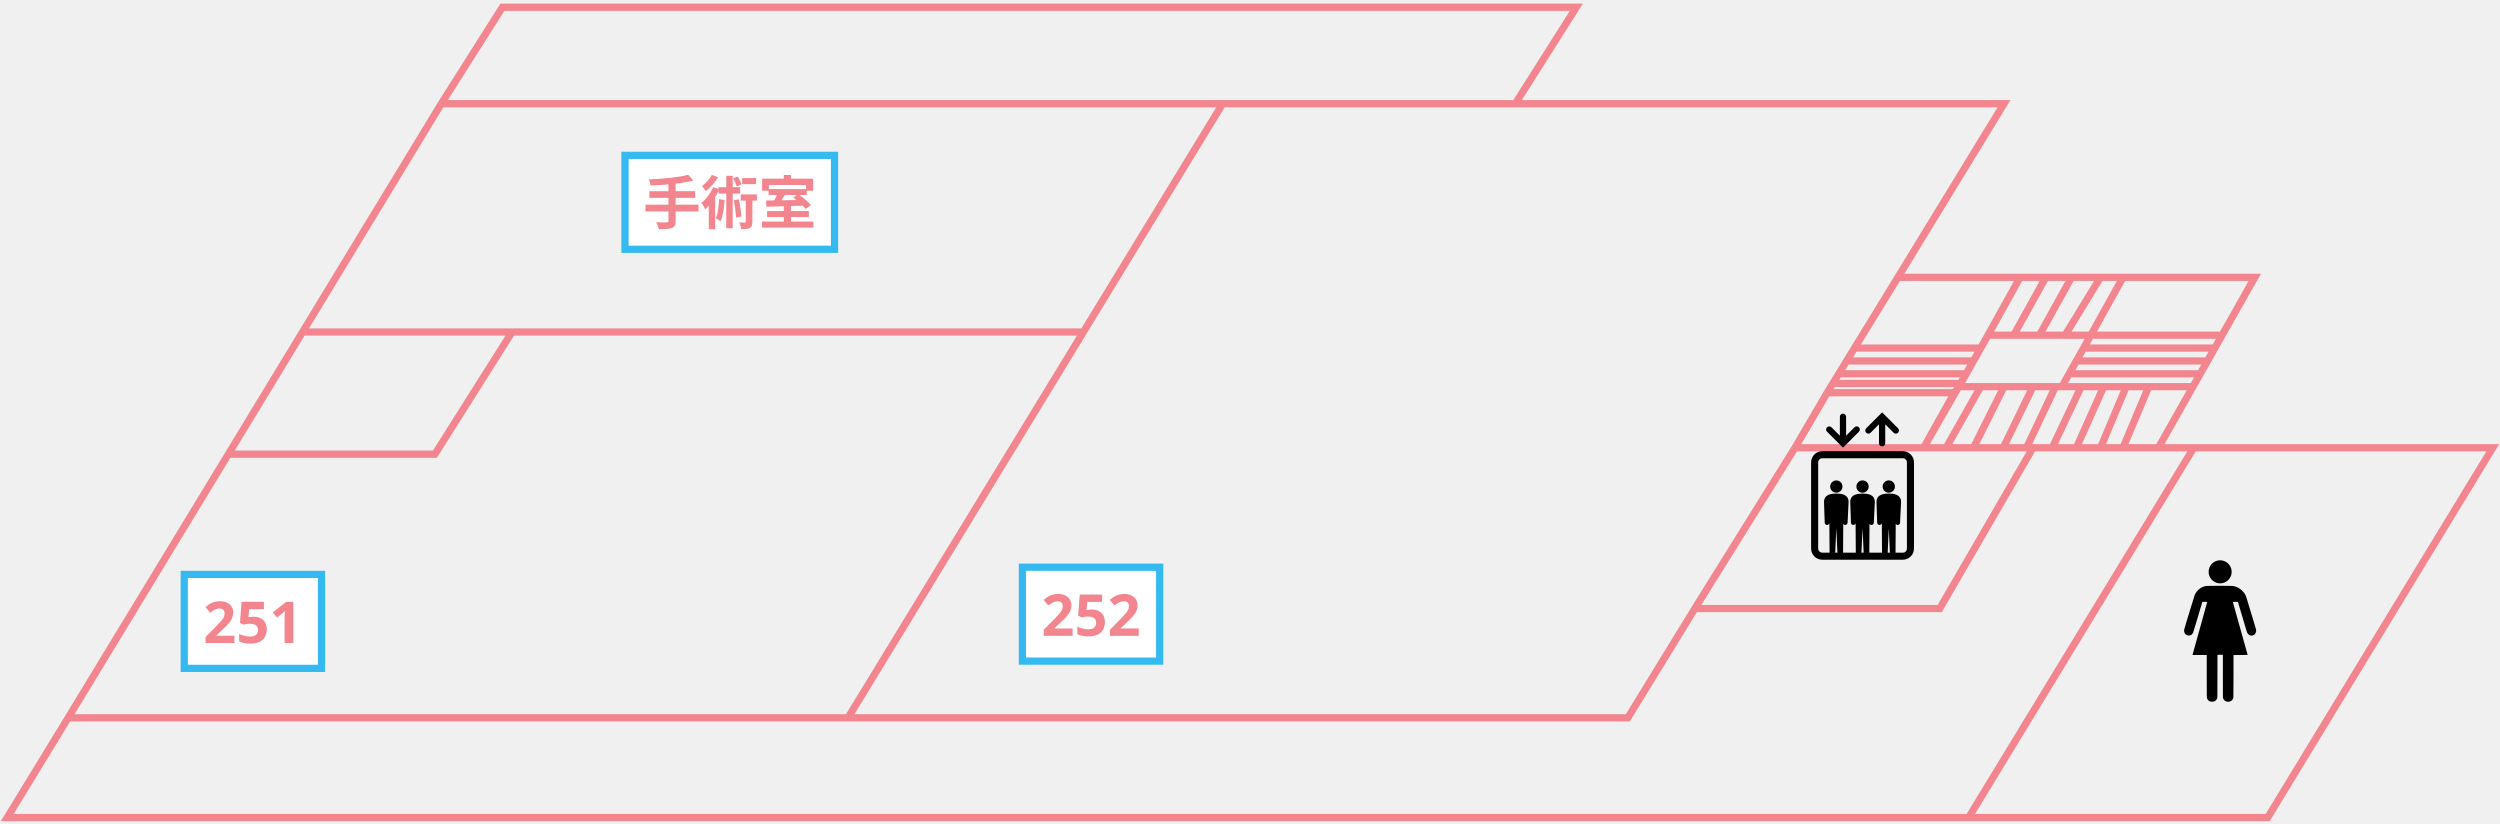
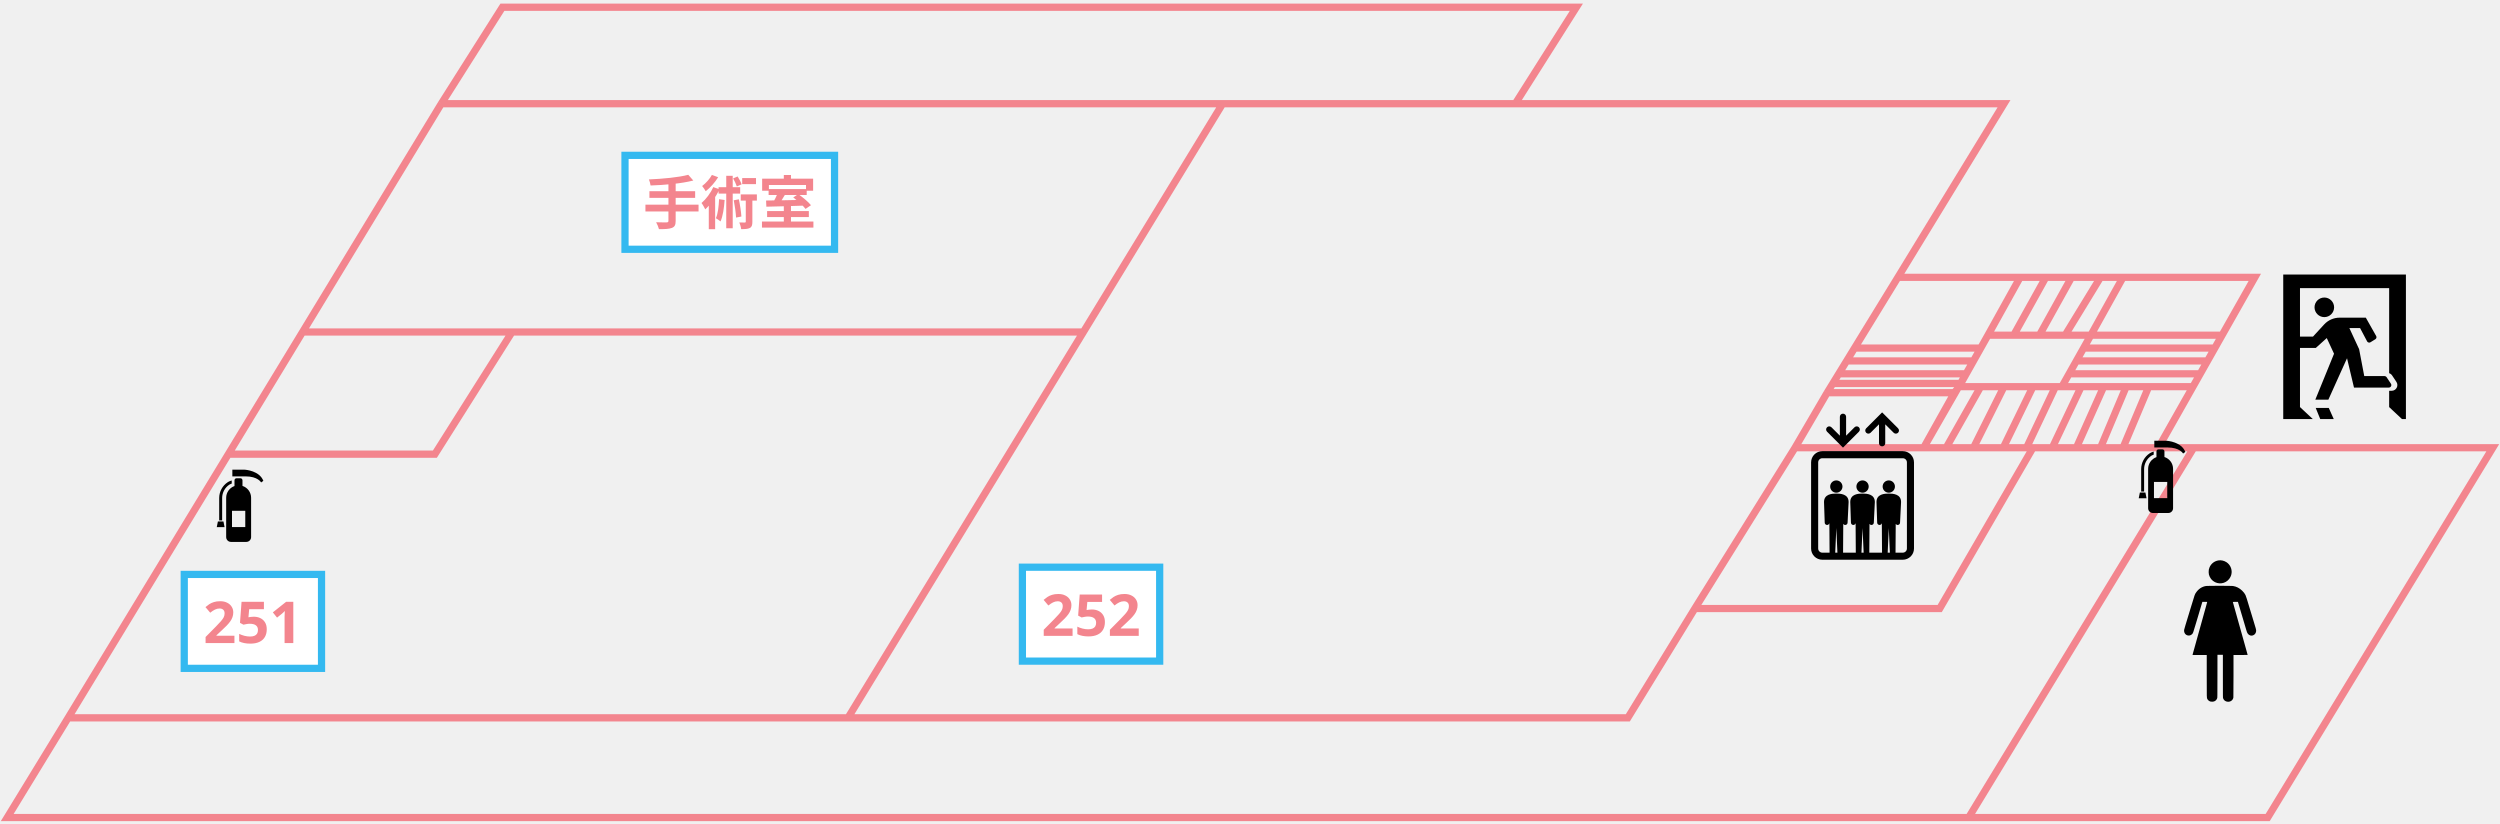
<svg xmlns="http://www.w3.org/2000/svg" width="346" height="114" viewBox="0 0 346 114" fill="none">
  <path d="M209.714 14.351L218.169 1H69.533L61.078 14.351M209.714 14.351H169.217M209.714 14.351H243.091H277.357L262.671 38.382M262.671 38.382H279.582M262.671 38.382L256.669 48.172M298.718 61.968H303.613M298.718 61.968L303.504 53.512M298.718 61.968H293.823M272.462 113.145H313.849L345 61.968H303.613M272.462 113.145H1L9.431 99.349M272.462 113.145L303.613 61.968M9.431 99.349H117.36M9.431 99.349L31.604 62.858M117.36 99.349H225.29L234.567 84.219M117.36 99.349L149.941 45.947M169.217 14.351H114.925H61.078M169.217 14.351L149.941 45.947M61.078 14.351L41.879 45.947M41.879 45.947L31.604 62.858M41.879 45.947H70.868M149.941 45.947H70.868M31.604 62.858H60.188L70.868 45.947M234.567 84.219H268.457L281.362 61.968M234.567 84.219L248.431 61.968M281.362 61.968H280.472M281.362 61.968H284.032M248.431 61.968H266.232M248.431 61.968L252.881 54.349M266.232 61.968L270.494 54.349M266.232 61.968L273.129 49.952M266.232 61.968H269.347M271.127 53.512L270.494 54.349M271.127 53.512L271.377 53.067M271.127 53.512H274.131M275.132 46.392L279.582 38.382M275.132 46.392H278.692M275.132 46.392L274.131 48.172M279.582 38.382H283.142M289.373 46.392L293.823 38.382M289.373 46.392H285.812M289.373 46.392H307.534M289.373 46.392L288.371 48.172M293.823 38.382H312.069L307.534 46.392M293.823 38.382H290.708M285.812 46.392L290.708 38.382M285.812 46.392H282.252M290.708 38.382H286.702M282.252 46.392L286.702 38.382M282.252 46.392H278.692M286.702 38.382H283.142M278.692 46.392L283.142 38.382M252.881 54.349H270.494M252.881 54.349L253.667 53.067M253.667 53.067H271.377M253.667 53.067L254.486 51.732M271.377 53.067L272.128 51.732M254.486 51.732H272.128M254.486 51.732L255.577 49.952M272.128 51.732L273.129 49.952M255.577 49.952H273.129M255.577 49.952L256.669 48.172M273.129 49.952L274.131 48.172M256.669 48.172H274.131M303.504 53.512L304.512 51.732M303.504 53.512H297.383M285.367 53.512L286.369 51.732M285.367 53.512H284.477M285.367 53.512H288.038M307.534 46.392L306.527 48.172M288.371 48.172H306.527M288.371 48.172L287.37 49.952M306.527 48.172L305.519 49.952M287.37 49.952H305.519M287.37 49.952L286.369 51.732M305.519 49.952L304.512 51.732M286.369 51.732H304.512M269.347 61.968L274.131 53.512M269.347 61.968H273.129M274.131 53.512H277.357M273.129 61.968L277.357 53.512M273.129 61.968H277.246M277.357 53.512H281.362M277.246 61.968L281.362 53.512M277.246 61.968H280.472M281.362 53.512H284.477M280.472 61.968L284.477 53.512M284.032 61.968L288.038 53.512M284.032 61.968H287.37M288.038 53.512H291.153M287.37 61.968L291.153 53.512M287.37 61.968H290.708M291.153 53.512H294.268M290.708 61.968L294.268 53.512M290.708 61.968H293.823M294.268 53.512H297.383M293.823 61.968L297.383 53.512" stroke="#F3858E" />
  <path d="M254.147 66.489C253.677 66.489 253.297 66.869 253.297 67.339C253.297 67.809 253.677 68.189 254.147 68.189C254.617 68.189 254.998 67.809 254.998 67.339C254.998 66.869 254.617 66.489 254.147 66.489Z" fill="black" />
  <path d="M257.776 66.489C257.307 66.489 256.926 66.869 256.926 67.339C256.926 67.809 257.307 68.189 257.776 68.189C258.246 68.189 258.627 67.809 258.627 67.339C258.627 66.869 258.246 66.489 257.776 66.489Z" fill="black" />
  <path d="M261.407 66.489C260.937 66.489 260.557 66.869 260.557 67.339C260.557 67.809 260.937 68.189 261.407 68.189C261.877 68.189 262.258 67.809 262.258 67.339C262.258 66.869 261.877 66.489 261.407 66.489Z" fill="black" />
  <path d="M263.345 62.44H252.209C251.353 62.44 250.656 63.137 250.656 63.992V75.915C250.656 76.771 251.353 77.468 252.209 77.468H263.345C264.201 77.468 264.897 76.771 264.897 75.915V63.992C264.897 63.137 264.201 62.44 263.345 62.44ZM253.995 76.488L254.147 73.08L254.298 76.488H253.995ZM257.625 76.488L257.777 73.08L257.928 76.488H257.625ZM261.255 76.488L261.407 73.08L261.558 76.488H261.255ZM263.917 75.915C263.917 76.231 263.661 76.488 263.345 76.488H262.34L262.368 72.509C262.431 72.601 262.533 72.662 262.652 72.657C262.835 72.648 262.976 72.493 262.967 72.311L263.108 69.48C263.108 68.367 261.98 68.312 261.407 68.312C260.833 68.312 259.705 68.367 259.705 69.48L259.8 72.311C259.792 72.493 259.932 72.648 260.115 72.657C260.274 72.664 260.407 72.555 260.445 72.406L260.473 76.488H258.711L258.738 72.509C258.801 72.601 258.903 72.662 259.023 72.657C259.205 72.648 259.346 72.493 259.338 72.31L259.478 69.48C259.478 68.367 258.35 68.312 257.777 68.312C257.203 68.312 256.075 68.367 256.075 69.48L256.17 72.31C256.161 72.493 256.302 72.648 256.485 72.657C256.644 72.664 256.777 72.555 256.815 72.405L256.843 76.488H255.081L255.108 72.509C255.17 72.6 255.273 72.662 255.393 72.657C255.575 72.648 255.716 72.493 255.707 72.31L255.848 69.48C255.848 68.367 254.721 68.312 254.147 68.312C253.573 68.312 252.445 68.367 252.445 69.48L252.54 72.31C252.531 72.493 252.672 72.648 252.855 72.657C253.015 72.664 253.147 72.555 253.185 72.405L253.213 76.488H252.209C251.893 76.488 251.636 76.231 251.636 75.915V63.992C251.636 63.677 251.893 63.42 252.209 63.42H263.345C263.661 63.42 263.917 63.677 263.917 63.992V75.915H263.917Z" fill="black" />
  <path d="M258.889 59.89L260.053 58.727V61.343C260.053 61.581 260.246 61.775 260.485 61.775C260.724 61.775 260.917 61.581 260.917 61.343V58.727L262.081 59.89C262.166 59.975 262.276 60.017 262.386 60.017C262.497 60.017 262.608 59.975 262.692 59.89C262.861 59.721 262.861 59.448 262.692 59.279L260.791 57.378L260.485 57.072L260.179 57.378L258.278 59.279C258.109 59.448 258.109 59.721 258.278 59.89C258.447 60.059 258.721 60.059 258.889 59.89Z" fill="black" />
  <path d="M254.763 61.648C254.763 61.648 254.763 61.648 254.763 61.648L255.069 61.953L255.375 61.648C255.375 61.648 255.375 61.648 255.375 61.648L257.276 59.746C257.445 59.577 257.445 59.304 257.276 59.135C257.108 58.966 256.834 58.966 256.665 59.135L255.501 60.299V57.683C255.501 57.444 255.308 57.251 255.069 57.251C254.831 57.251 254.637 57.444 254.637 57.683V60.299L253.473 59.135C253.305 58.966 253.031 58.966 252.862 59.135C252.693 59.303 252.693 59.577 252.862 59.746L254.763 61.648Z" fill="black" />
  <path d="M307.008 77.565C306.457 77.665 306.013 78.017 305.799 78.522C305.704 78.742 305.669 78.941 305.678 79.195C305.683 79.337 305.695 79.44 305.716 79.525C305.84 79.993 306.137 80.364 306.558 80.572C307.354 80.964 308.305 80.641 308.695 79.845C308.792 79.648 308.835 79.499 308.855 79.291C308.908 78.708 308.636 78.135 308.152 77.815C307.808 77.588 307.389 77.496 307.008 77.565Z" fill="black" />
  <path d="M305.326 81.1C304.746 81.19 304.261 81.513 303.914 82.038C303.75 82.284 303.793 82.159 303.164 84.229C302.916 85.044 302.647 85.93 302.454 86.567C302.373 86.831 302.3 87.091 302.29 87.148C302.228 87.503 302.414 87.833 302.731 87.931C302.977 88.008 303.227 87.939 303.398 87.749C303.527 87.605 303.508 87.657 303.975 86.088C304.077 85.742 304.226 85.246 304.304 84.986C304.38 84.724 304.526 84.238 304.625 83.903L304.807 83.295H305.141C305.418 83.295 305.474 83.298 305.474 83.317C305.474 83.329 305.425 83.513 305.366 83.727C305.259 84.111 304.939 85.263 304.105 88.26C303.47 90.545 303.455 90.598 303.446 90.627C303.438 90.653 303.491 90.655 304.425 90.655H305.413V93.565C305.413 96.735 305.409 96.57 305.499 96.747C305.578 96.905 305.738 97.035 305.921 97.092C306.042 97.131 306.296 97.127 306.414 97.082C306.639 97.001 306.786 96.85 306.862 96.622C306.888 96.542 306.89 96.401 306.894 93.58L306.897 90.624H307.272H307.647V93.585C307.647 96.542 307.647 96.547 307.679 96.642C307.776 96.929 308.005 97.099 308.328 97.122C308.715 97.148 309.041 96.899 309.099 96.53C309.11 96.464 309.116 95.46 309.116 93.542V90.655H310.095C310.733 90.655 311.074 90.65 311.074 90.639C311.074 90.632 310.964 90.229 310.828 89.749C310.693 89.267 310.522 88.655 310.447 88.39C310.372 88.126 310.201 87.512 310.064 87.028C309.644 85.529 309.546 85.182 309.437 84.795C309.379 84.588 309.263 84.174 309.179 83.872C309.093 83.571 309.024 83.318 309.024 83.311C309.024 83.301 309.162 83.295 309.376 83.295H309.726L309.758 83.405C309.777 83.467 309.804 83.558 309.82 83.609C309.835 83.659 309.904 83.89 309.973 84.121C310.042 84.353 310.156 84.738 310.228 84.978C310.299 85.219 310.406 85.575 310.464 85.769C310.687 86.519 310.788 86.862 310.869 87.136C310.915 87.292 310.969 87.457 310.986 87.503C311.113 87.832 311.402 88.017 311.703 87.962C312.05 87.899 312.275 87.588 312.248 87.212C312.239 87.097 312.226 87.053 311.884 85.927C311.578 84.922 311.087 83.304 310.957 82.874C310.891 82.654 310.813 82.432 310.774 82.351C310.684 82.162 310.516 81.943 310.309 81.745C309.933 81.384 309.501 81.167 309.032 81.1C308.819 81.069 305.52 81.069 305.326 81.1Z" fill="black" />
  <rect x="25.5" y="79.5" width="19" height="13" fill="white" stroke="#34B9F0" />
  <path d="M32.445 89H28.453V88.16L29.885 86.712C30.173 86.413 30.405 86.165 30.581 85.968C30.757 85.765 30.885 85.584 30.965 85.424C31.045 85.259 31.085 85.083 31.085 84.896C31.085 84.667 31.021 84.496 30.893 84.384C30.77 84.272 30.602 84.216 30.389 84.216C30.17 84.216 29.957 84.267 29.749 84.368C29.541 84.469 29.322 84.613 29.093 84.8L28.437 84.024C28.602 83.88 28.776 83.747 28.957 83.624C29.143 83.501 29.357 83.403 29.597 83.328C29.842 83.248 30.136 83.208 30.477 83.208C30.85 83.208 31.17 83.277 31.437 83.416C31.709 83.549 31.917 83.733 32.061 83.968C32.21 84.197 32.285 84.459 32.285 84.752C32.285 84.992 32.248 85.213 32.173 85.416C32.103 85.619 32 85.816 31.861 86.008C31.727 86.195 31.562 86.389 31.365 86.592C31.168 86.789 30.944 87.005 30.693 87.24L29.957 87.928V87.984H32.445V89ZM35.111 85.352C35.458 85.352 35.767 85.419 36.039 85.552C36.311 85.685 36.524 85.88 36.679 86.136C36.839 86.392 36.919 86.709 36.919 87.088C36.919 87.499 36.834 87.853 36.663 88.152C36.492 88.451 36.236 88.68 35.895 88.84C35.559 89 35.14 89.08 34.639 89.08C34.34 89.08 34.058 89.053 33.791 89C33.53 88.947 33.3 88.869 33.103 88.768V87.728C33.3 87.829 33.538 87.917 33.815 87.992C34.092 88.061 34.354 88.096 34.599 88.096C34.839 88.096 35.039 88.064 35.199 88C35.364 87.936 35.49 87.837 35.575 87.704C35.66 87.571 35.703 87.4 35.703 87.192C35.703 86.909 35.61 86.696 35.423 86.552C35.236 86.403 34.948 86.328 34.559 86.328C34.41 86.328 34.255 86.344 34.095 86.376C33.935 86.403 33.802 86.429 33.695 86.456L33.215 86.2L33.431 83.288H36.527V84.312H34.487L34.383 85.432C34.474 85.416 34.57 85.4 34.671 85.384C34.778 85.363 34.924 85.352 35.111 85.352ZM40.593 89H39.385V85.696C39.385 85.605 39.385 85.493 39.385 85.36C39.39 85.227 39.396 85.088 39.401 84.944C39.406 84.8 39.412 84.672 39.417 84.56C39.39 84.592 39.332 84.651 39.241 84.736C39.156 84.816 39.076 84.888 39.001 84.952L38.345 85.48L37.761 84.752L39.601 83.288H40.593V89Z" fill="#F3858E" />
  <rect x="141.5" y="78.5" width="19" height="13" fill="white" stroke="#34B9F0" />
  <path d="M148.445 88H144.453V87.16L145.885 85.712C146.173 85.413 146.405 85.165 146.581 84.968C146.757 84.765 146.885 84.584 146.965 84.424C147.045 84.259 147.085 84.083 147.085 83.896C147.085 83.667 147.021 83.496 146.893 83.384C146.77 83.272 146.602 83.216 146.389 83.216C146.17 83.216 145.957 83.267 145.749 83.368C145.541 83.469 145.322 83.613 145.093 83.8L144.437 83.024C144.602 82.88 144.775 82.747 144.957 82.624C145.143 82.501 145.357 82.403 145.597 82.328C145.842 82.248 146.135 82.208 146.477 82.208C146.85 82.208 147.17 82.277 147.437 82.416C147.709 82.549 147.917 82.733 148.061 82.968C148.21 83.197 148.285 83.459 148.285 83.752C148.285 83.992 148.247 84.213 148.173 84.416C148.103 84.619 147.999 84.816 147.861 85.008C147.727 85.195 147.562 85.389 147.365 85.592C147.167 85.789 146.943 86.005 146.693 86.24L145.957 86.928V86.984H148.445V88ZM151.111 84.352C151.458 84.352 151.767 84.419 152.039 84.552C152.311 84.685 152.524 84.88 152.679 85.136C152.839 85.392 152.919 85.709 152.919 86.088C152.919 86.499 152.834 86.853 152.663 87.152C152.492 87.451 152.236 87.68 151.895 87.84C151.559 88 151.14 88.08 150.639 88.08C150.34 88.08 150.058 88.053 149.791 88C149.53 87.947 149.3 87.869 149.103 87.768V86.728C149.3 86.829 149.538 86.917 149.815 86.992C150.092 87.061 150.354 87.096 150.599 87.096C150.839 87.096 151.039 87.064 151.199 87C151.364 86.936 151.49 86.837 151.575 86.704C151.66 86.571 151.703 86.4 151.703 86.192C151.703 85.909 151.61 85.696 151.423 85.552C151.236 85.403 150.948 85.328 150.559 85.328C150.41 85.328 150.255 85.344 150.095 85.376C149.935 85.403 149.802 85.429 149.695 85.456L149.215 85.2L149.431 82.288H152.527V83.312H150.487L150.383 84.432C150.474 84.416 150.57 84.4 150.671 84.384C150.778 84.363 150.924 84.352 151.111 84.352ZM157.601 88H153.609V87.16L155.041 85.712C155.329 85.413 155.561 85.165 155.737 84.968C155.913 84.765 156.041 84.584 156.121 84.424C156.201 84.259 156.241 84.083 156.241 83.896C156.241 83.667 156.177 83.496 156.049 83.384C155.926 83.272 155.758 83.216 155.545 83.216C155.326 83.216 155.113 83.267 154.905 83.368C154.697 83.469 154.478 83.613 154.249 83.8L153.593 83.024C153.758 82.88 153.932 82.747 154.113 82.624C154.3 82.501 154.513 82.403 154.753 82.328C154.998 82.248 155.292 82.208 155.633 82.208C156.006 82.208 156.326 82.277 156.593 82.416C156.865 82.549 157.073 82.733 157.217 82.968C157.366 83.197 157.441 83.459 157.441 83.752C157.441 83.992 157.404 84.213 157.329 84.416C157.26 84.619 157.156 84.816 157.017 85.008C156.884 85.195 156.718 85.389 156.521 85.592C156.324 85.789 156.1 86.005 155.849 86.24L155.113 86.928V86.984H157.601V88Z" fill="#F3858E" />
  <rect x="86.5" y="21.5" width="29" height="13" fill="white" stroke="#34B9F0" />
  <path d="M95.256 24.192L95.952 24.984C94.304 25.408 92 25.608 90.04 25.672C90.016 25.432 89.896 25.04 89.808 24.832C91.736 24.752 93.944 24.544 95.256 24.192ZM89.88 26.464H96.208V27.384H89.88V26.464ZM89.328 28.328H96.68V29.264H89.328V28.328ZM92.512 25.32H93.512V30.576C93.512 31.144 93.368 31.4 92.984 31.544C92.6 31.696 92.016 31.72 91.2 31.712C91.136 31.44 90.952 31.008 90.808 30.76C91.4 30.784 92.072 30.776 92.256 30.776C92.44 30.776 92.512 30.72 92.512 30.56V25.32ZM99.52 27.568L100.288 27.68C100.208 28.792 100.048 29.92 99.72 30.648C99.584 30.528 99.264 30.304 99.08 30.2C99.368 29.56 99.472 28.552 99.52 27.568ZM99.448 25.912H102.44V26.792H99.448V25.912ZM100.512 24.328H101.408V31.592H100.512V24.328ZM101.552 27.72L102.256 27.584C102.424 28.352 102.568 29.312 102.608 29.968L101.872 30.112C101.84 29.464 101.704 28.48 101.552 27.72ZM102.72 24.64H104.632V25.48H102.72V24.64ZM102.52 26.904H104.752V27.76H102.52V26.904ZM101.464 24.688L102.088 24.424C102.304 24.76 102.544 25.216 102.64 25.512L101.976 25.808C101.888 25.512 101.664 25.04 101.464 24.688ZM103.216 27.144H104.128V30.688C104.128 31.136 104.064 31.4 103.776 31.552C103.496 31.696 103.112 31.712 102.576 31.712C102.552 31.448 102.44 31.056 102.32 30.784C102.64 30.8 102.976 30.8 103.08 30.8C103.184 30.792 103.216 30.768 103.216 30.672V27.144ZM98.528 24.208L99.392 24.528C98.968 25.224 98.296 25.984 97.672 26.464C97.56 26.264 97.328 25.92 97.176 25.744C97.696 25.36 98.256 24.72 98.528 24.208ZM98.096 27.64L98.848 26.888L98.976 26.928V31.72H98.096V27.64ZM98.712 25.896L99.568 26.192C99.104 27.216 98.344 28.296 97.608 28.976C97.512 28.776 97.256 28.304 97.088 28.096C97.72 27.56 98.344 26.736 98.712 25.896ZM108.48 28.48H109.472V30.984H108.48V28.48ZM106.376 26.168H111.648V26.992H106.376V26.168ZM105.456 30.656H112.576V31.504H105.456V30.656ZM106.168 29.216H111.944V30.04H106.168V29.216ZM107.656 26.64L108.68 26.888C108.368 27.424 108.016 27.976 107.744 28.352L106.952 28.112C107.2 27.704 107.496 27.088 107.656 26.64ZM106.024 27.752C107.368 27.744 109.44 27.696 111.352 27.656L111.304 28.456C109.424 28.528 107.416 28.576 106.064 28.608L106.024 27.752ZM109.784 27.328L110.48 26.864C111.088 27.296 111.872 27.936 112.24 28.4L111.488 28.912C111.152 28.464 110.4 27.792 109.784 27.328ZM108.48 24.216H109.472V25.328H108.48V24.216ZM105.48 24.728H112.536V26.4H111.552V25.6H106.416V26.4H105.48V24.728Z" fill="#F3858E" />
+   <path d="M320.33 42.534C320.33 43.282 320.94 43.889 321.685 43.889C322.434 43.889 323.041 43.282 323.041 42.534C323.041 41.788 322.434 41.178 321.685 41.178C320.94 41.178 320.33 41.788 320.33 42.534Z" fill="black" />
+   <path d="M321 56.46L320.502 56.458L320.503 56.46H320.496L321.119 57.995H322.99L322.302 56.46H321Z" fill="black" />
+   <path d="M316.059 38H316.007H316V57.927V57.988V57.995H318.357L320.082 58L320.076 57.995H320.086L318.318 56.338V48.158H320.503L321.682 47.095L322.025 46.788L323.031 48.955L321.15 53.573L320.439 55.311H320.442L320.439 55.318H322.245L323.687 52.11L324.829 49.583L325.792 53.641H330.611C330.889 53.641 331.055 53.336 330.902 53.105L330.306 52.204C330.292 52.187 330.279 52.174 330.265 52.157C330.201 52.089 330.113 52.048 330.018 52.048H327.212L326.504 48.331L325.546 46.261L325.152 45.404H326.633L327.605 47.24C327.666 47.355 327.785 47.416 327.9 47.416C327.961 47.416 328.022 47.399 328.076 47.366L328.75 46.949C328.9 46.854 328.95 46.657 328.862 46.505L327.429 43.964H323.81C322.99 43.964 322.211 44.306 321.659 44.909L320.117 46.586H318.318V39.877H330.627H330.658V51.648C330.824 51.703 330.97 51.811 331.068 51.96L331.665 52.858C331.824 53.102 331.841 53.41 331.702 53.668C331.563 53.925 331.299 54.085 331.007 54.085H330.658V56.338L332.43 57.995H332.979V38H316.059Z" fill="black" />
+   <path d="M33.75 65C33.44 65 32.157 65 32.157 65V65.929C32.157 65.929 33.042 65.929 33.971 65.929C35.697 65.929 36.14 66.77 36.14 66.77C36.14 66.77 36.14 66.77 36.449 66.549C35.918 65.177 34.06 65 33.75 65Z" fill="black" />
+   <path d="M30.157 72.167L30 72.958H31.08L30.923 72.167H30.157Z" fill="black" />
+   <path d="M33.559 67.251V66.475C33.559 66.317 33.431 66.189 33.272 66.189H32.739C32.58 66.189 32.453 66.317 32.453 66.475V67.267C31.782 67.503 31.302 68.142 31.302 68.894V74.336C31.302 74.703 31.599 75 31.966 75H34.09C34.456 75 34.753 74.703 34.753 74.336V68.894C34.753 68.126 34.252 67.475 33.559 67.251ZM33.946 72.942H32.109V70.698H33.946V72.942Z" fill="black" />
+   <path d="M30.745 68.925C30.745 68.169 31.132 67.476 31.746 67.074L31.748 67.073L31.748 67.073C31.751 67.07 31.875 66.992 32.071 66.926V66.5C31.747 66.587 31.542 66.72 31.523 66.733C31.522 66.733 31.522 66.733 31.522 66.733C31.522 66.733 31.52 66.734 31.52 66.735L31.52 66.735C30.794 67.212 30.337 68.03 30.337 68.925V72.027H30.745V68.925ZM31.751 67.071L31.749 67.073L31.749 67.073L31.751 67.071Z" fill="black" />
+   <path d="M299.75 61C299.44 61 298.157 61 298.157 61V61.929C298.157 61.929 299.042 61.929 299.971 61.929C301.697 61.929 302.14 62.77 302.14 62.77C302.14 62.77 302.14 62.77 302.449 62.549C301.918 61.177 300.06 61 299.75 61Z" fill="black" />
+   <path d="M296.157 68.167L296 68.958H297.08L296.923 68.167H296.157Z" fill="black" />
+   <path d="M299.559 63.251V62.475C299.559 62.317 299.431 62.189 299.272 62.189H298.739C298.58 62.189 298.453 62.317 298.453 62.475V63.267C297.782 63.503 297.302 64.142 297.302 64.894V70.336C297.302 70.703 297.599 71 297.966 71H300.09C300.456 71 300.753 70.703 300.753 70.336V64.894C300.753 64.126 300.252 63.475 299.559 63.251ZM299.946 68.942H298.109V66.698H299.946V68.942Z" fill="black" />
+   <path d="M296.745 64.925C296.745 64.169 297.132 63.476 297.746 63.074L297.748 63.073L297.748 63.073C297.751 63.07 297.875 62.992 298.071 62.926V62.5C297.747 62.587 297.542 62.72 297.522 62.733C297.522 62.733 297.522 62.733 297.522 62.733C297.522 62.733 297.52 62.734 297.52 62.735L297.52 62.735C296.794 63.212 296.337 64.03 296.337 64.925V68.027H296.745V64.925ZM297.751 63.071L297.749 63.073L297.749 63.072L297.751 63.071Z" fill="black" />
</svg>
